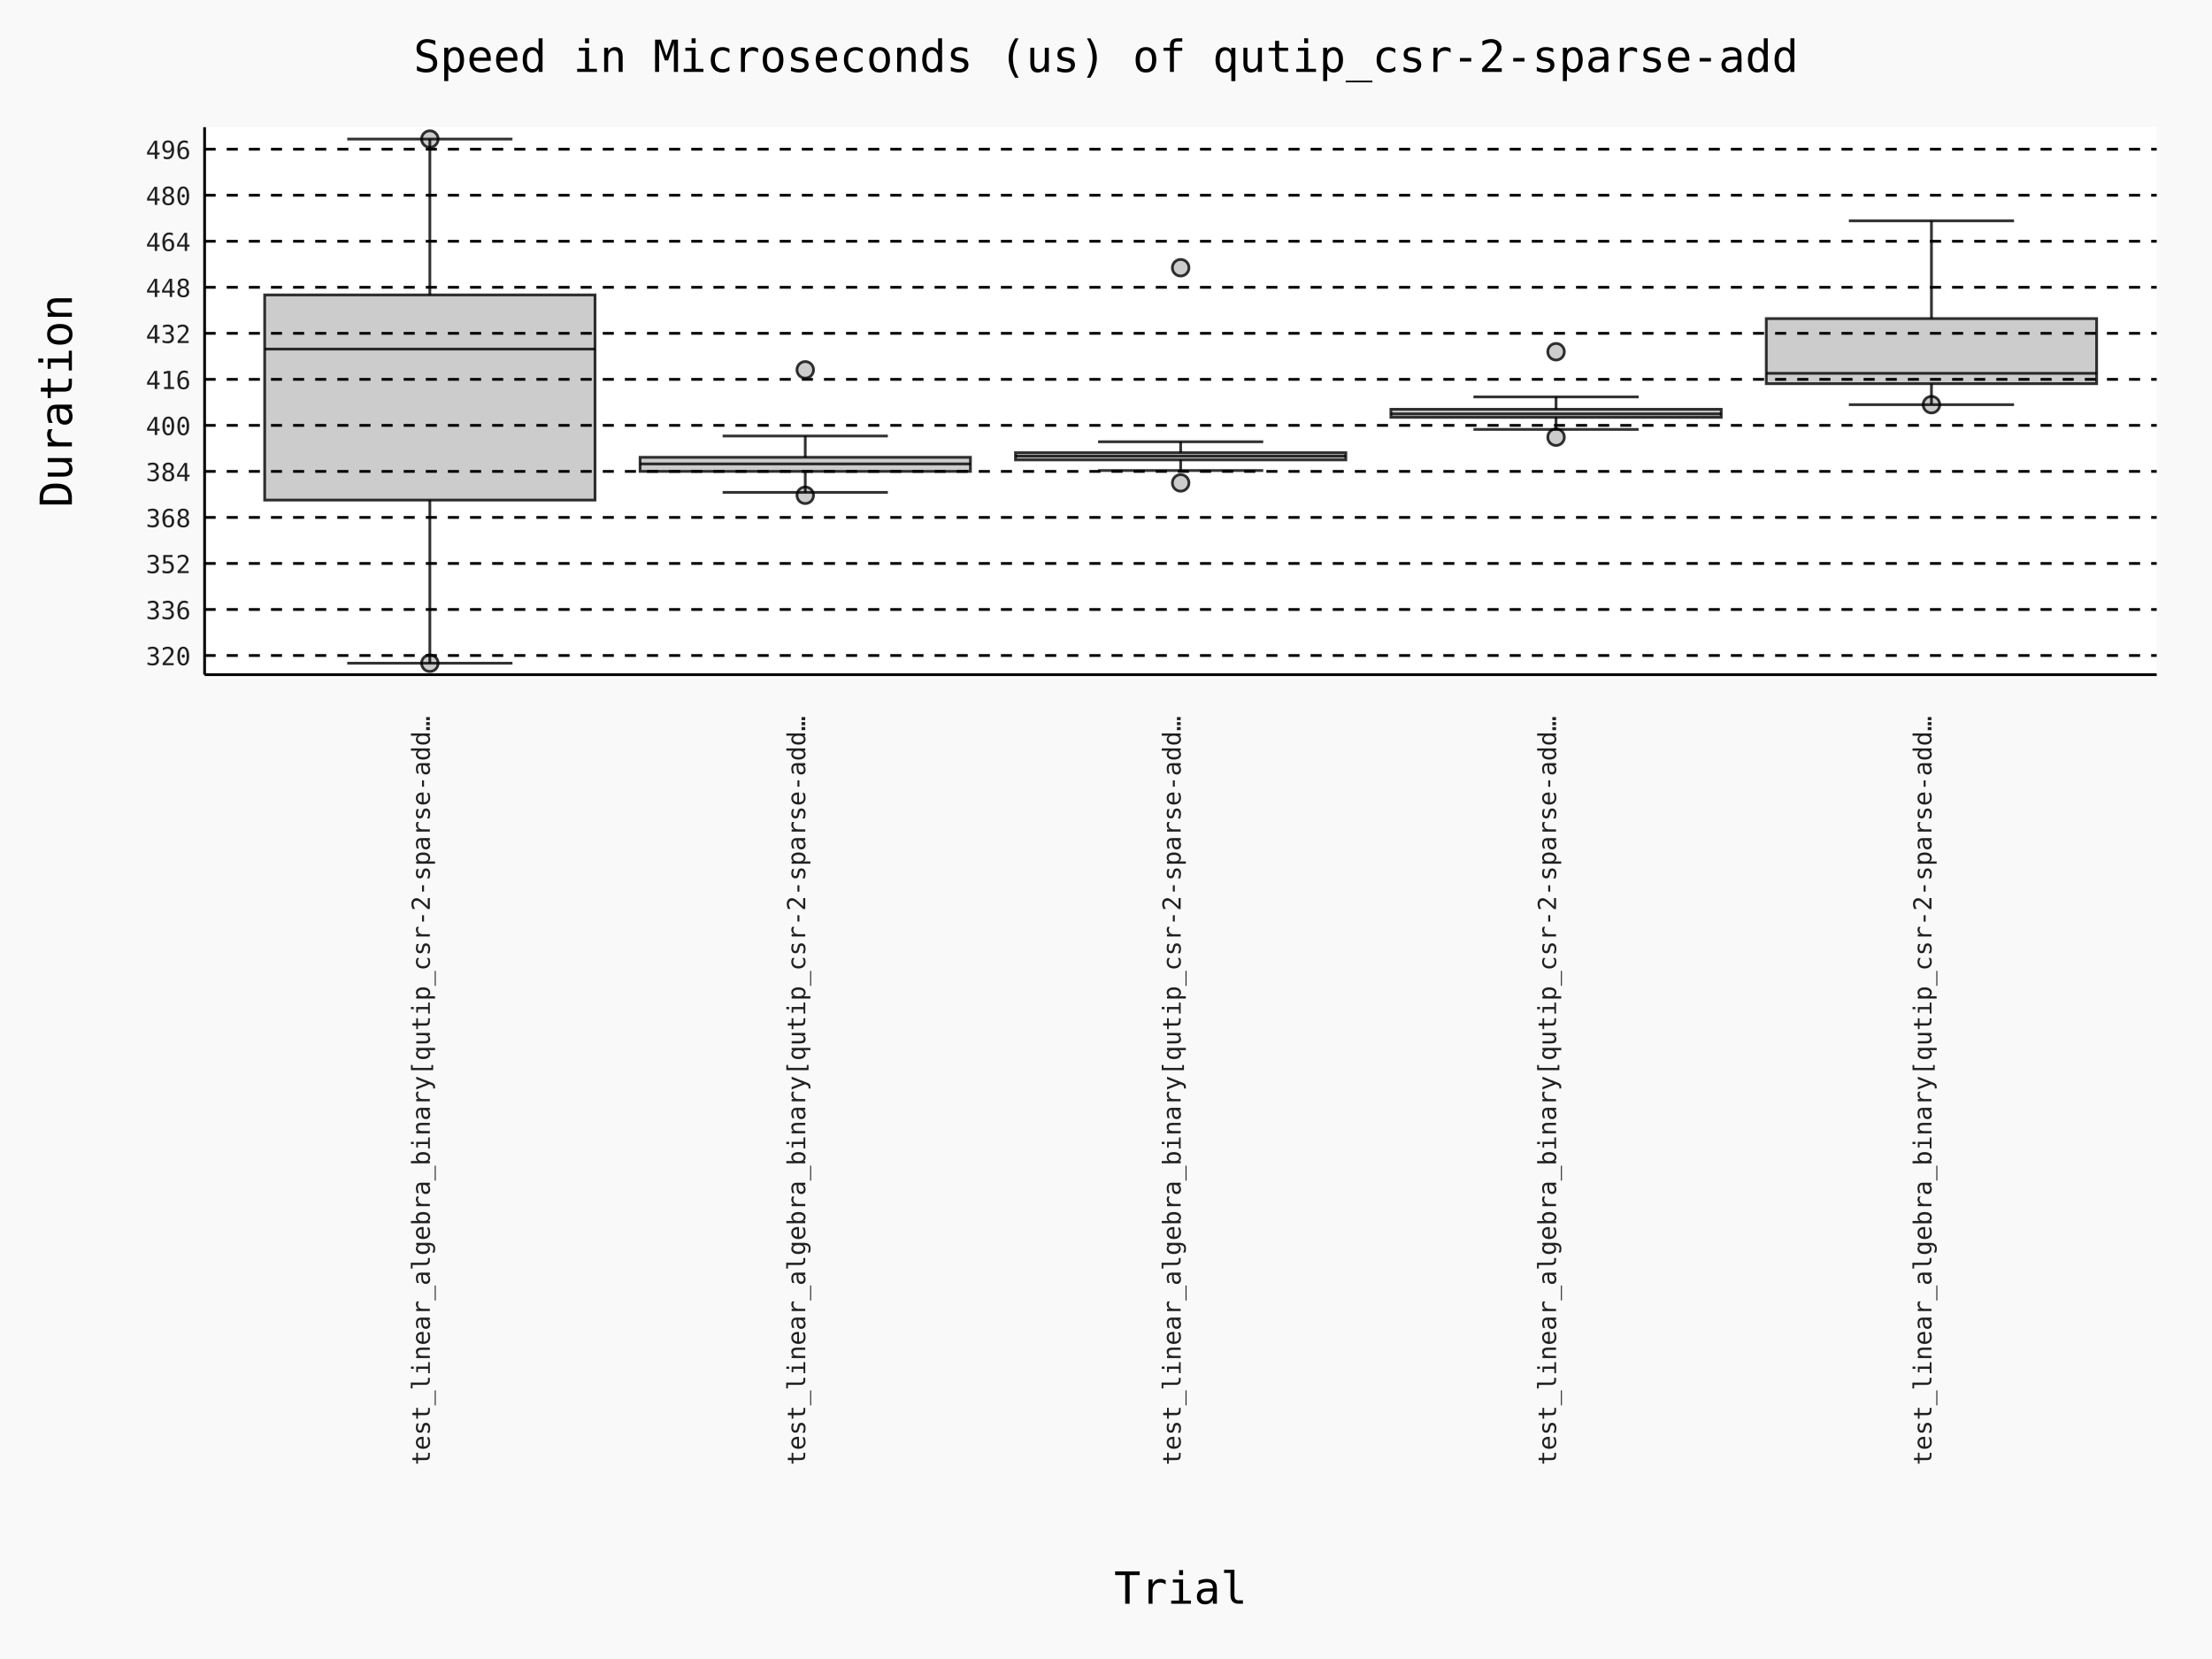
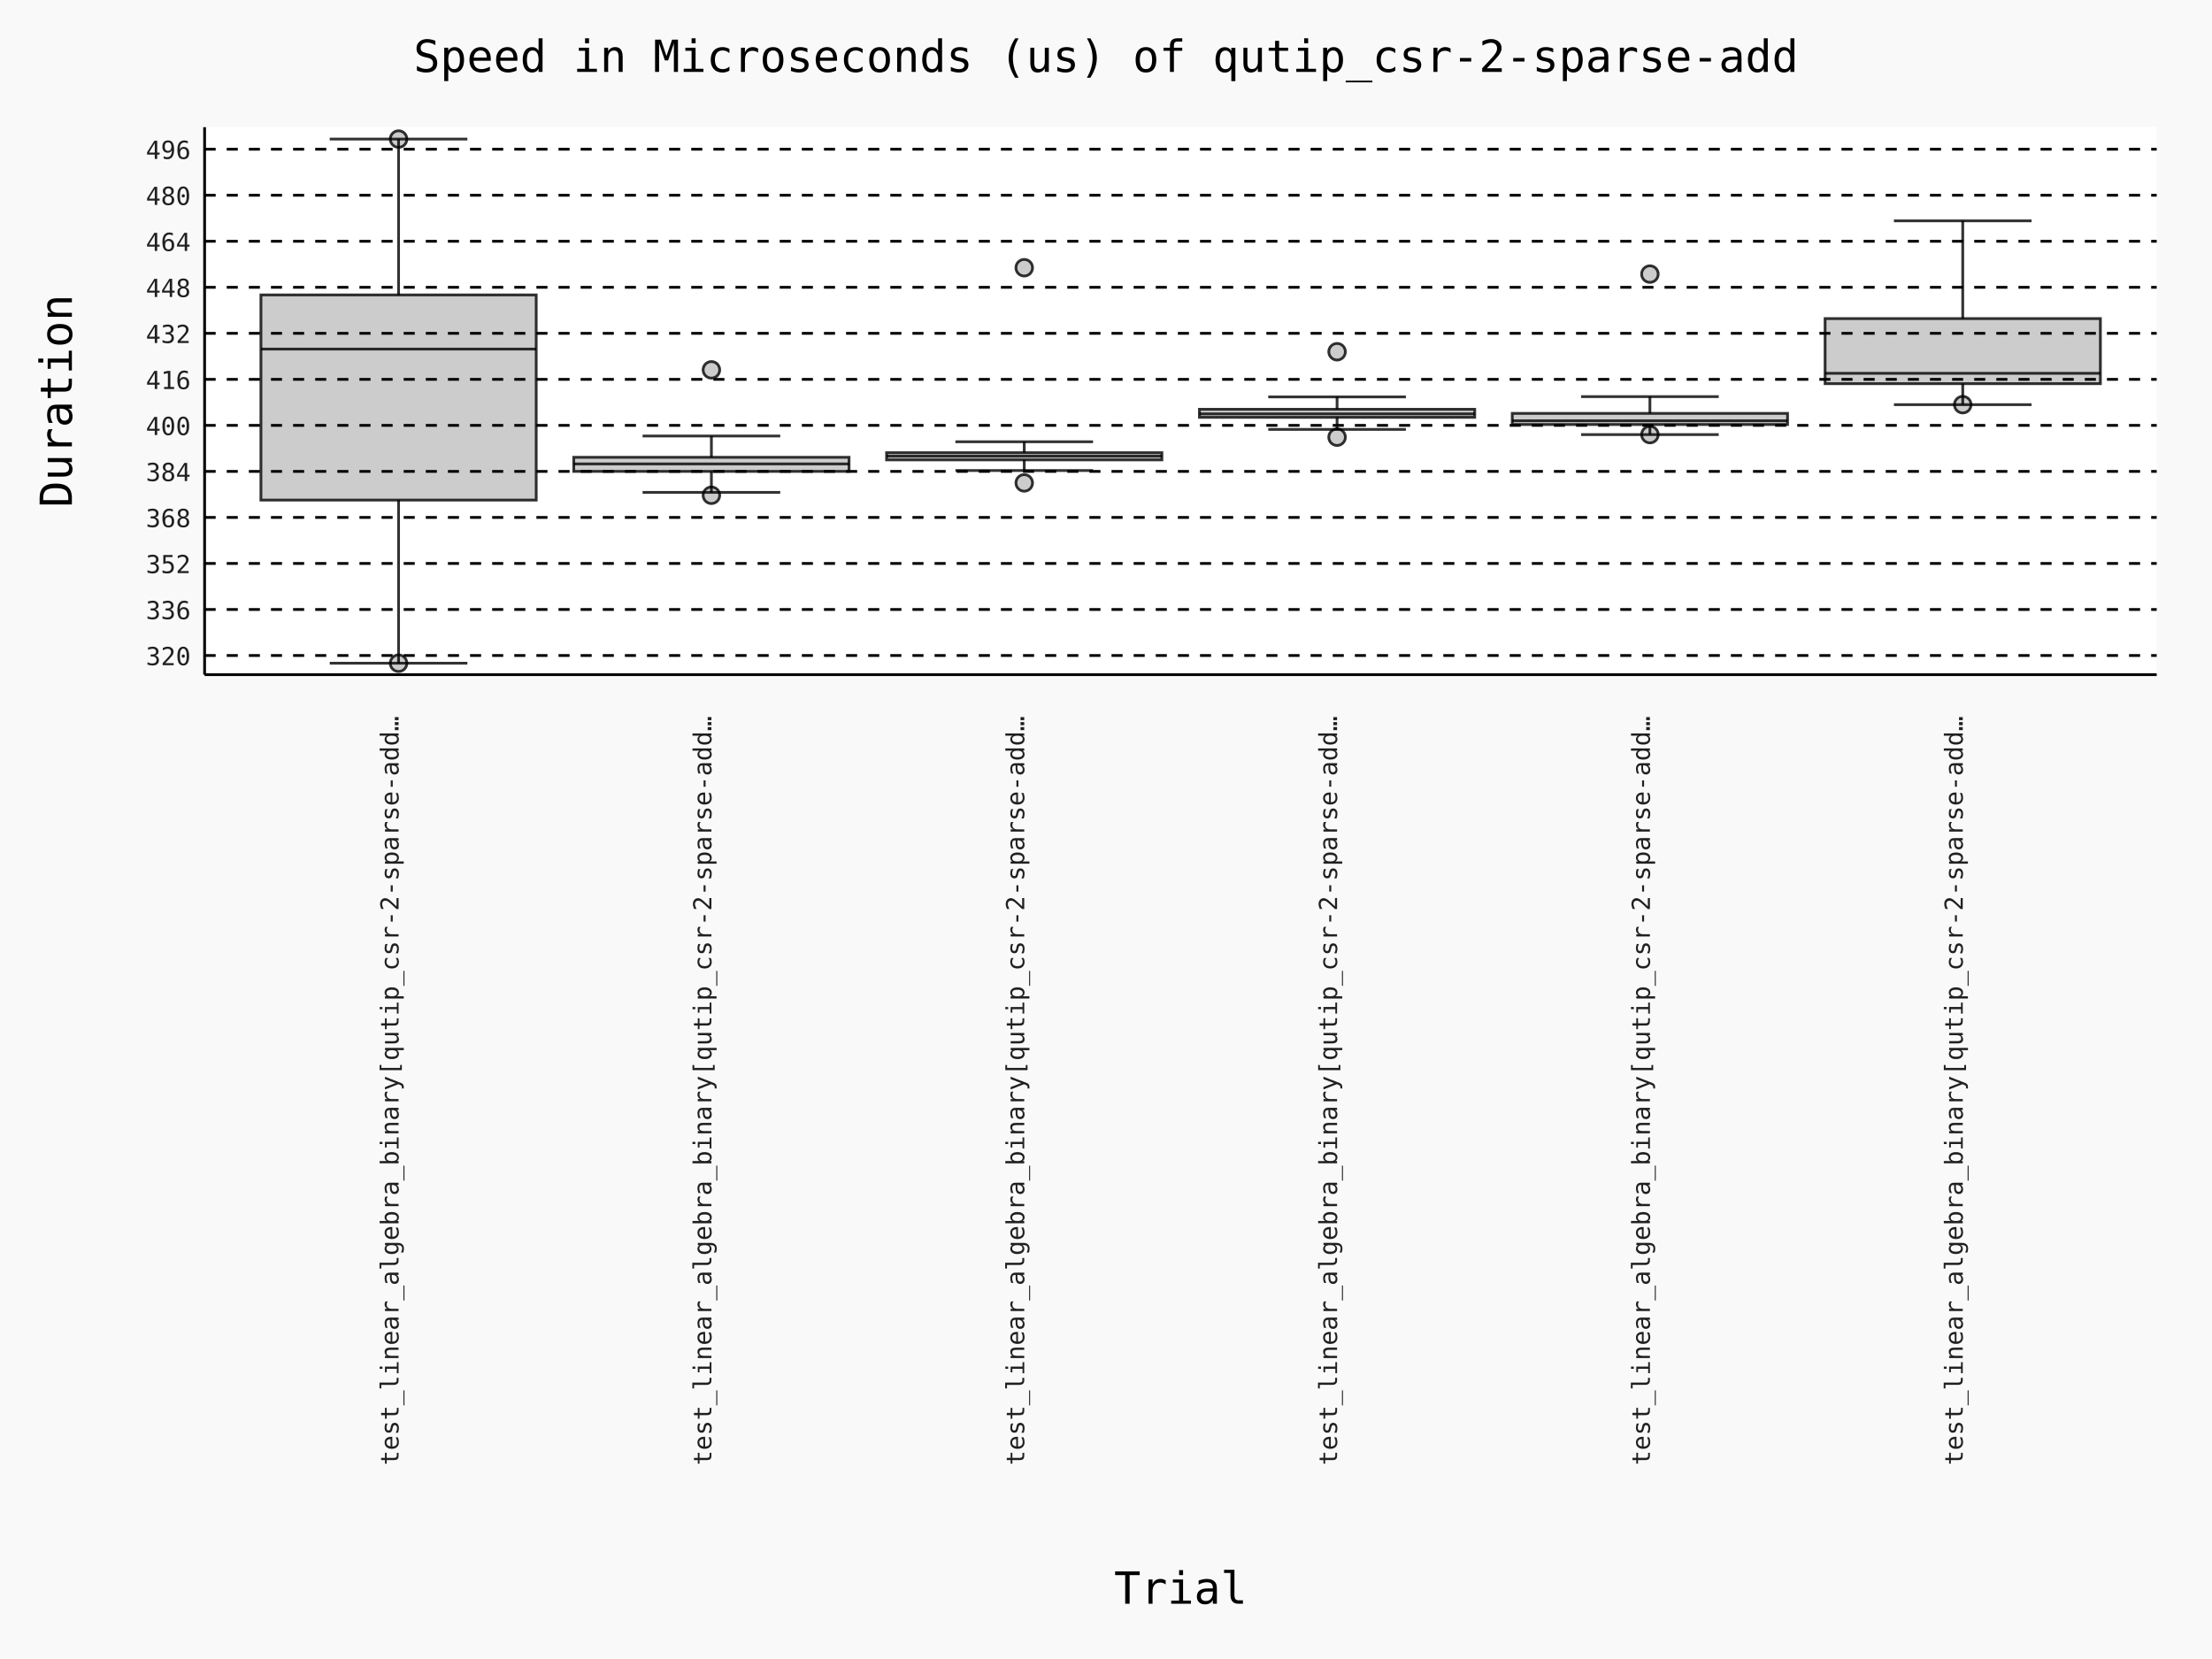
- <svg xmlns="http://www.w3.org/2000/svg" id="chart-ad6bd4d0-dc16-462c-8032-8465ac3567ea" class="pygal-chart" viewBox="0 0 800 600">
+ <svg xmlns="http://www.w3.org/2000/svg" id="chart-00fe6250-9cb5-487b-a63d-91e475951031" class="pygal-chart" viewBox="0 0 800 600">
  <defs>
-     <style type="text/css">#chart-ad6bd4d0-dc16-462c-8032-8465ac3567ea{-webkit-user-select:none;-webkit-font-smoothing:antialiased;font-family:Consolas,"Deja Vu Sans Mono","Bitstream Vera Sans Mono","Courier New",monospace}#chart-ad6bd4d0-dc16-462c-8032-8465ac3567ea .title{font-family:Consolas,"Deja Vu Sans Mono","Bitstream Vera Sans Mono","Courier New",monospace;font-size:16px}#chart-ad6bd4d0-dc16-462c-8032-8465ac3567ea .legends .legend text{font-family:Consolas,"Deja Vu Sans Mono","Bitstream Vera Sans Mono","Courier New",monospace;font-size:14px}#chart-ad6bd4d0-dc16-462c-8032-8465ac3567ea .axis text{font-family:Consolas,"Deja Vu Sans Mono","Bitstream Vera Sans Mono","Courier New",monospace;font-size:10px}#chart-ad6bd4d0-dc16-462c-8032-8465ac3567ea .axis text.major{font-family:Consolas,"Deja Vu Sans Mono","Bitstream Vera Sans Mono","Courier New",monospace;font-size:10px}#chart-ad6bd4d0-dc16-462c-8032-8465ac3567ea .text-overlay text.value{font-family:Consolas,"Deja Vu Sans Mono","Bitstream Vera Sans Mono","Courier New",monospace;font-size:16px}#chart-ad6bd4d0-dc16-462c-8032-8465ac3567ea .text-overlay text.label{font-family:Consolas,"Deja Vu Sans Mono","Bitstream Vera Sans Mono","Courier New",monospace;font-size:10px}#chart-ad6bd4d0-dc16-462c-8032-8465ac3567ea .tooltip{font-family:Consolas,"Deja Vu Sans Mono","Bitstream Vera Sans Mono","Courier New",monospace;font-size:14px}#chart-ad6bd4d0-dc16-462c-8032-8465ac3567ea text.no_data{font-family:Consolas,"Deja Vu Sans Mono","Bitstream Vera Sans Mono","Courier New",monospace;font-size:64px}
- #chart-ad6bd4d0-dc16-462c-8032-8465ac3567ea{background-color:rgba(249,249,249,1)}#chart-ad6bd4d0-dc16-462c-8032-8465ac3567ea path,#chart-ad6bd4d0-dc16-462c-8032-8465ac3567ea line,#chart-ad6bd4d0-dc16-462c-8032-8465ac3567ea rect,#chart-ad6bd4d0-dc16-462c-8032-8465ac3567ea circle{-webkit-transition:150ms;-moz-transition:150ms;transition:150ms}#chart-ad6bd4d0-dc16-462c-8032-8465ac3567ea .graph &gt; .background{fill:rgba(249,249,249,1)}#chart-ad6bd4d0-dc16-462c-8032-8465ac3567ea .plot &gt; .background{fill:rgba(255,255,255,1)}#chart-ad6bd4d0-dc16-462c-8032-8465ac3567ea .graph{fill:rgba(0,0,0,.87)}#chart-ad6bd4d0-dc16-462c-8032-8465ac3567ea text.no_data{fill:rgba(0,0,0,1)}#chart-ad6bd4d0-dc16-462c-8032-8465ac3567ea .title{fill:rgba(0,0,0,1)}#chart-ad6bd4d0-dc16-462c-8032-8465ac3567ea .legends .legend text{fill:rgba(0,0,0,.87)}#chart-ad6bd4d0-dc16-462c-8032-8465ac3567ea .legends .legend:hover text{fill:rgba(0,0,0,1)}#chart-ad6bd4d0-dc16-462c-8032-8465ac3567ea .axis .line{stroke:rgba(0,0,0,1)}#chart-ad6bd4d0-dc16-462c-8032-8465ac3567ea .axis .guide.line{stroke:rgba(0,0,0,.54)}#chart-ad6bd4d0-dc16-462c-8032-8465ac3567ea .axis .major.line{stroke:rgba(0,0,0,.87)}#chart-ad6bd4d0-dc16-462c-8032-8465ac3567ea .axis text.major{fill:rgba(0,0,0,1)}#chart-ad6bd4d0-dc16-462c-8032-8465ac3567ea .axis.y .guides:hover .guide.line,#chart-ad6bd4d0-dc16-462c-8032-8465ac3567ea .line-graph .axis.x .guides:hover .guide.line,#chart-ad6bd4d0-dc16-462c-8032-8465ac3567ea .stackedline-graph .axis.x .guides:hover .guide.line,#chart-ad6bd4d0-dc16-462c-8032-8465ac3567ea .xy-graph .axis.x .guides:hover .guide.line{stroke:rgba(0,0,0,1)}#chart-ad6bd4d0-dc16-462c-8032-8465ac3567ea .axis .guides:hover text{fill:rgba(0,0,0,1)}#chart-ad6bd4d0-dc16-462c-8032-8465ac3567ea .reactive{fill-opacity:.7;stroke-opacity:.8;stroke-width:1}#chart-ad6bd4d0-dc16-462c-8032-8465ac3567ea .ci{stroke:rgba(0,0,0,.87)}#chart-ad6bd4d0-dc16-462c-8032-8465ac3567ea .reactive.active,#chart-ad6bd4d0-dc16-462c-8032-8465ac3567ea .active .reactive{fill-opacity:.8;stroke-opacity:.9;stroke-width:4}#chart-ad6bd4d0-dc16-462c-8032-8465ac3567ea .ci .reactive.active{stroke-width:1.5}#chart-ad6bd4d0-dc16-462c-8032-8465ac3567ea .series text{fill:rgba(0,0,0,1)}#chart-ad6bd4d0-dc16-462c-8032-8465ac3567ea .tooltip rect{fill:rgba(255,255,255,1);stroke:rgba(0,0,0,1);-webkit-transition:opacity 150ms;-moz-transition:opacity 150ms;transition:opacity 150ms}#chart-ad6bd4d0-dc16-462c-8032-8465ac3567ea .tooltip .label{fill:rgba(0,0,0,.87)}#chart-ad6bd4d0-dc16-462c-8032-8465ac3567ea .tooltip .label{fill:rgba(0,0,0,.87)}#chart-ad6bd4d0-dc16-462c-8032-8465ac3567ea .tooltip .legend{font-size:.8em;fill:rgba(0,0,0,.54)}#chart-ad6bd4d0-dc16-462c-8032-8465ac3567ea .tooltip .x_label{font-size:.6em;fill:rgba(0,0,0,1)}#chart-ad6bd4d0-dc16-462c-8032-8465ac3567ea .tooltip .xlink{font-size:.5em;text-decoration:underline}#chart-ad6bd4d0-dc16-462c-8032-8465ac3567ea .tooltip .value{font-size:1.5em}#chart-ad6bd4d0-dc16-462c-8032-8465ac3567ea .bound{font-size:.5em}#chart-ad6bd4d0-dc16-462c-8032-8465ac3567ea .max-value{font-size:.75em;fill:rgba(0,0,0,.54)}#chart-ad6bd4d0-dc16-462c-8032-8465ac3567ea .map-element{fill:rgba(255,255,255,1);stroke:rgba(0,0,0,.54) !important}#chart-ad6bd4d0-dc16-462c-8032-8465ac3567ea .map-element .reactive{fill-opacity:inherit;stroke-opacity:inherit}#chart-ad6bd4d0-dc16-462c-8032-8465ac3567ea .color-0,#chart-ad6bd4d0-dc16-462c-8032-8465ac3567ea .color-0 a:visited{stroke:#000000;fill:#000000}#chart-ad6bd4d0-dc16-462c-8032-8465ac3567ea .color-1,#chart-ad6bd4d0-dc16-462c-8032-8465ac3567ea .color-1 a:visited{stroke:#000000;fill:#000000}#chart-ad6bd4d0-dc16-462c-8032-8465ac3567ea .color-2,#chart-ad6bd4d0-dc16-462c-8032-8465ac3567ea .color-2 a:visited{stroke:#000000;fill:#000000}#chart-ad6bd4d0-dc16-462c-8032-8465ac3567ea .color-3,#chart-ad6bd4d0-dc16-462c-8032-8465ac3567ea .color-3 a:visited{stroke:#000000;fill:#000000}#chart-ad6bd4d0-dc16-462c-8032-8465ac3567ea .color-4,#chart-ad6bd4d0-dc16-462c-8032-8465ac3567ea .color-4 a:visited{stroke:#000000;fill:#000000}#chart-ad6bd4d0-dc16-462c-8032-8465ac3567ea .text-overlay .color-0 text{fill:white}#chart-ad6bd4d0-dc16-462c-8032-8465ac3567ea .text-overlay .color-1 text{fill:white}#chart-ad6bd4d0-dc16-462c-8032-8465ac3567ea .text-overlay .color-2 text{fill:white}#chart-ad6bd4d0-dc16-462c-8032-8465ac3567ea .text-overlay .color-3 text{fill:white}#chart-ad6bd4d0-dc16-462c-8032-8465ac3567ea .text-overlay .color-4 text{fill:white}
- #chart-ad6bd4d0-dc16-462c-8032-8465ac3567ea text.no_data{text-anchor:middle}#chart-ad6bd4d0-dc16-462c-8032-8465ac3567ea .guide.line{fill:none}#chart-ad6bd4d0-dc16-462c-8032-8465ac3567ea .centered{text-anchor:middle}#chart-ad6bd4d0-dc16-462c-8032-8465ac3567ea .title{text-anchor:middle}#chart-ad6bd4d0-dc16-462c-8032-8465ac3567ea .legends .legend text{fill-opacity:1}#chart-ad6bd4d0-dc16-462c-8032-8465ac3567ea .axis.x text{text-anchor:middle}#chart-ad6bd4d0-dc16-462c-8032-8465ac3567ea .axis.x:not(.web) text[transform]{text-anchor:start}#chart-ad6bd4d0-dc16-462c-8032-8465ac3567ea .axis.x:not(.web) text[transform].backwards{text-anchor:end}#chart-ad6bd4d0-dc16-462c-8032-8465ac3567ea .axis.y text{text-anchor:end}#chart-ad6bd4d0-dc16-462c-8032-8465ac3567ea .axis.y text[transform].backwards{text-anchor:start}#chart-ad6bd4d0-dc16-462c-8032-8465ac3567ea .axis.y2 text{text-anchor:start}#chart-ad6bd4d0-dc16-462c-8032-8465ac3567ea .axis.y2 text[transform].backwards{text-anchor:end}#chart-ad6bd4d0-dc16-462c-8032-8465ac3567ea .axis .guide.line{stroke-dasharray:4,4;stroke:black}#chart-ad6bd4d0-dc16-462c-8032-8465ac3567ea .axis .major.guide.line{stroke-dasharray:6,6;stroke:black}#chart-ad6bd4d0-dc16-462c-8032-8465ac3567ea .horizontal .axis.y .guide.line,#chart-ad6bd4d0-dc16-462c-8032-8465ac3567ea .horizontal .axis.y2 .guide.line,#chart-ad6bd4d0-dc16-462c-8032-8465ac3567ea .vertical .axis.x .guide.line{opacity:0}#chart-ad6bd4d0-dc16-462c-8032-8465ac3567ea .horizontal .axis.always_show .guide.line,#chart-ad6bd4d0-dc16-462c-8032-8465ac3567ea .vertical .axis.always_show .guide.line{opacity:1 !important}#chart-ad6bd4d0-dc16-462c-8032-8465ac3567ea .axis.y .guides:hover .guide.line,#chart-ad6bd4d0-dc16-462c-8032-8465ac3567ea .axis.y2 .guides:hover .guide.line,#chart-ad6bd4d0-dc16-462c-8032-8465ac3567ea .axis.x .guides:hover .guide.line{opacity:1}#chart-ad6bd4d0-dc16-462c-8032-8465ac3567ea .axis .guides:hover text{opacity:1}#chart-ad6bd4d0-dc16-462c-8032-8465ac3567ea .nofill{fill:none}#chart-ad6bd4d0-dc16-462c-8032-8465ac3567ea .subtle-fill{fill-opacity:.2}#chart-ad6bd4d0-dc16-462c-8032-8465ac3567ea .dot{stroke-width:1px;fill-opacity:1;stroke-opacity:1}#chart-ad6bd4d0-dc16-462c-8032-8465ac3567ea .dot.active{stroke-width:5px}#chart-ad6bd4d0-dc16-462c-8032-8465ac3567ea .dot.negative{fill:transparent}#chart-ad6bd4d0-dc16-462c-8032-8465ac3567ea text,#chart-ad6bd4d0-dc16-462c-8032-8465ac3567ea tspan{stroke:none !important}#chart-ad6bd4d0-dc16-462c-8032-8465ac3567ea .series text.active{opacity:1}#chart-ad6bd4d0-dc16-462c-8032-8465ac3567ea .tooltip rect{fill-opacity:.95;stroke-width:.5}#chart-ad6bd4d0-dc16-462c-8032-8465ac3567ea .tooltip text{fill-opacity:1}#chart-ad6bd4d0-dc16-462c-8032-8465ac3567ea .showable{visibility:hidden}#chart-ad6bd4d0-dc16-462c-8032-8465ac3567ea .showable.shown{visibility:visible}#chart-ad6bd4d0-dc16-462c-8032-8465ac3567ea .gauge-background{fill:rgba(229,229,229,1);stroke:none}#chart-ad6bd4d0-dc16-462c-8032-8465ac3567ea .bg-lines{stroke:rgba(249,249,249,1);stroke-width:2px}
+     <style type="text/css">#chart-00fe6250-9cb5-487b-a63d-91e475951031{-webkit-user-select:none;-webkit-font-smoothing:antialiased;font-family:Consolas,"Deja Vu Sans Mono","Bitstream Vera Sans Mono","Courier New",monospace}#chart-00fe6250-9cb5-487b-a63d-91e475951031 .title{font-family:Consolas,"Deja Vu Sans Mono","Bitstream Vera Sans Mono","Courier New",monospace;font-size:16px}#chart-00fe6250-9cb5-487b-a63d-91e475951031 .legends .legend text{font-family:Consolas,"Deja Vu Sans Mono","Bitstream Vera Sans Mono","Courier New",monospace;font-size:14px}#chart-00fe6250-9cb5-487b-a63d-91e475951031 .axis text{font-family:Consolas,"Deja Vu Sans Mono","Bitstream Vera Sans Mono","Courier New",monospace;font-size:10px}#chart-00fe6250-9cb5-487b-a63d-91e475951031 .axis text.major{font-family:Consolas,"Deja Vu Sans Mono","Bitstream Vera Sans Mono","Courier New",monospace;font-size:10px}#chart-00fe6250-9cb5-487b-a63d-91e475951031 .text-overlay text.value{font-family:Consolas,"Deja Vu Sans Mono","Bitstream Vera Sans Mono","Courier New",monospace;font-size:16px}#chart-00fe6250-9cb5-487b-a63d-91e475951031 .text-overlay text.label{font-family:Consolas,"Deja Vu Sans Mono","Bitstream Vera Sans Mono","Courier New",monospace;font-size:10px}#chart-00fe6250-9cb5-487b-a63d-91e475951031 .tooltip{font-family:Consolas,"Deja Vu Sans Mono","Bitstream Vera Sans Mono","Courier New",monospace;font-size:14px}#chart-00fe6250-9cb5-487b-a63d-91e475951031 text.no_data{font-family:Consolas,"Deja Vu Sans Mono","Bitstream Vera Sans Mono","Courier New",monospace;font-size:64px}
+ #chart-00fe6250-9cb5-487b-a63d-91e475951031{background-color:rgba(249,249,249,1)}#chart-00fe6250-9cb5-487b-a63d-91e475951031 path,#chart-00fe6250-9cb5-487b-a63d-91e475951031 line,#chart-00fe6250-9cb5-487b-a63d-91e475951031 rect,#chart-00fe6250-9cb5-487b-a63d-91e475951031 circle{-webkit-transition:150ms;-moz-transition:150ms;transition:150ms}#chart-00fe6250-9cb5-487b-a63d-91e475951031 .graph &gt; .background{fill:rgba(249,249,249,1)}#chart-00fe6250-9cb5-487b-a63d-91e475951031 .plot &gt; .background{fill:rgba(255,255,255,1)}#chart-00fe6250-9cb5-487b-a63d-91e475951031 .graph{fill:rgba(0,0,0,.87)}#chart-00fe6250-9cb5-487b-a63d-91e475951031 text.no_data{fill:rgba(0,0,0,1)}#chart-00fe6250-9cb5-487b-a63d-91e475951031 .title{fill:rgba(0,0,0,1)}#chart-00fe6250-9cb5-487b-a63d-91e475951031 .legends .legend text{fill:rgba(0,0,0,.87)}#chart-00fe6250-9cb5-487b-a63d-91e475951031 .legends .legend:hover text{fill:rgba(0,0,0,1)}#chart-00fe6250-9cb5-487b-a63d-91e475951031 .axis .line{stroke:rgba(0,0,0,1)}#chart-00fe6250-9cb5-487b-a63d-91e475951031 .axis .guide.line{stroke:rgba(0,0,0,.54)}#chart-00fe6250-9cb5-487b-a63d-91e475951031 .axis .major.line{stroke:rgba(0,0,0,.87)}#chart-00fe6250-9cb5-487b-a63d-91e475951031 .axis text.major{fill:rgba(0,0,0,1)}#chart-00fe6250-9cb5-487b-a63d-91e475951031 .axis.y .guides:hover .guide.line,#chart-00fe6250-9cb5-487b-a63d-91e475951031 .line-graph .axis.x .guides:hover .guide.line,#chart-00fe6250-9cb5-487b-a63d-91e475951031 .stackedline-graph .axis.x .guides:hover .guide.line,#chart-00fe6250-9cb5-487b-a63d-91e475951031 .xy-graph .axis.x .guides:hover .guide.line{stroke:rgba(0,0,0,1)}#chart-00fe6250-9cb5-487b-a63d-91e475951031 .axis .guides:hover text{fill:rgba(0,0,0,1)}#chart-00fe6250-9cb5-487b-a63d-91e475951031 .reactive{fill-opacity:.7;stroke-opacity:.8;stroke-width:1}#chart-00fe6250-9cb5-487b-a63d-91e475951031 .ci{stroke:rgba(0,0,0,.87)}#chart-00fe6250-9cb5-487b-a63d-91e475951031 .reactive.active,#chart-00fe6250-9cb5-487b-a63d-91e475951031 .active .reactive{fill-opacity:.8;stroke-opacity:.9;stroke-width:4}#chart-00fe6250-9cb5-487b-a63d-91e475951031 .ci .reactive.active{stroke-width:1.5}#chart-00fe6250-9cb5-487b-a63d-91e475951031 .series text{fill:rgba(0,0,0,1)}#chart-00fe6250-9cb5-487b-a63d-91e475951031 .tooltip rect{fill:rgba(255,255,255,1);stroke:rgba(0,0,0,1);-webkit-transition:opacity 150ms;-moz-transition:opacity 150ms;transition:opacity 150ms}#chart-00fe6250-9cb5-487b-a63d-91e475951031 .tooltip .label{fill:rgba(0,0,0,.87)}#chart-00fe6250-9cb5-487b-a63d-91e475951031 .tooltip .label{fill:rgba(0,0,0,.87)}#chart-00fe6250-9cb5-487b-a63d-91e475951031 .tooltip .legend{font-size:.8em;fill:rgba(0,0,0,.54)}#chart-00fe6250-9cb5-487b-a63d-91e475951031 .tooltip .x_label{font-size:.6em;fill:rgba(0,0,0,1)}#chart-00fe6250-9cb5-487b-a63d-91e475951031 .tooltip .xlink{font-size:.5em;text-decoration:underline}#chart-00fe6250-9cb5-487b-a63d-91e475951031 .tooltip .value{font-size:1.5em}#chart-00fe6250-9cb5-487b-a63d-91e475951031 .bound{font-size:.5em}#chart-00fe6250-9cb5-487b-a63d-91e475951031 .max-value{font-size:.75em;fill:rgba(0,0,0,.54)}#chart-00fe6250-9cb5-487b-a63d-91e475951031 .map-element{fill:rgba(255,255,255,1);stroke:rgba(0,0,0,.54) !important}#chart-00fe6250-9cb5-487b-a63d-91e475951031 .map-element .reactive{fill-opacity:inherit;stroke-opacity:inherit}#chart-00fe6250-9cb5-487b-a63d-91e475951031 .color-0,#chart-00fe6250-9cb5-487b-a63d-91e475951031 .color-0 a:visited{stroke:#000000;fill:#000000}#chart-00fe6250-9cb5-487b-a63d-91e475951031 .color-1,#chart-00fe6250-9cb5-487b-a63d-91e475951031 .color-1 a:visited{stroke:#000000;fill:#000000}#chart-00fe6250-9cb5-487b-a63d-91e475951031 .color-2,#chart-00fe6250-9cb5-487b-a63d-91e475951031 .color-2 a:visited{stroke:#000000;fill:#000000}#chart-00fe6250-9cb5-487b-a63d-91e475951031 .color-3,#chart-00fe6250-9cb5-487b-a63d-91e475951031 .color-3 a:visited{stroke:#000000;fill:#000000}#chart-00fe6250-9cb5-487b-a63d-91e475951031 .color-4,#chart-00fe6250-9cb5-487b-a63d-91e475951031 .color-4 a:visited{stroke:#000000;fill:#000000}#chart-00fe6250-9cb5-487b-a63d-91e475951031 .color-5,#chart-00fe6250-9cb5-487b-a63d-91e475951031 .color-5 a:visited{stroke:#000000;fill:#000000}#chart-00fe6250-9cb5-487b-a63d-91e475951031 .text-overlay .color-0 text{fill:white}#chart-00fe6250-9cb5-487b-a63d-91e475951031 .text-overlay .color-1 text{fill:white}#chart-00fe6250-9cb5-487b-a63d-91e475951031 .text-overlay .color-2 text{fill:white}#chart-00fe6250-9cb5-487b-a63d-91e475951031 .text-overlay .color-3 text{fill:white}#chart-00fe6250-9cb5-487b-a63d-91e475951031 .text-overlay .color-4 text{fill:white}#chart-00fe6250-9cb5-487b-a63d-91e475951031 .text-overlay .color-5 text{fill:white}
+ #chart-00fe6250-9cb5-487b-a63d-91e475951031 text.no_data{text-anchor:middle}#chart-00fe6250-9cb5-487b-a63d-91e475951031 .guide.line{fill:none}#chart-00fe6250-9cb5-487b-a63d-91e475951031 .centered{text-anchor:middle}#chart-00fe6250-9cb5-487b-a63d-91e475951031 .title{text-anchor:middle}#chart-00fe6250-9cb5-487b-a63d-91e475951031 .legends .legend text{fill-opacity:1}#chart-00fe6250-9cb5-487b-a63d-91e475951031 .axis.x text{text-anchor:middle}#chart-00fe6250-9cb5-487b-a63d-91e475951031 .axis.x:not(.web) text[transform]{text-anchor:start}#chart-00fe6250-9cb5-487b-a63d-91e475951031 .axis.x:not(.web) text[transform].backwards{text-anchor:end}#chart-00fe6250-9cb5-487b-a63d-91e475951031 .axis.y text{text-anchor:end}#chart-00fe6250-9cb5-487b-a63d-91e475951031 .axis.y text[transform].backwards{text-anchor:start}#chart-00fe6250-9cb5-487b-a63d-91e475951031 .axis.y2 text{text-anchor:start}#chart-00fe6250-9cb5-487b-a63d-91e475951031 .axis.y2 text[transform].backwards{text-anchor:end}#chart-00fe6250-9cb5-487b-a63d-91e475951031 .axis .guide.line{stroke-dasharray:4,4;stroke:black}#chart-00fe6250-9cb5-487b-a63d-91e475951031 .axis .major.guide.line{stroke-dasharray:6,6;stroke:black}#chart-00fe6250-9cb5-487b-a63d-91e475951031 .horizontal .axis.y .guide.line,#chart-00fe6250-9cb5-487b-a63d-91e475951031 .horizontal .axis.y2 .guide.line,#chart-00fe6250-9cb5-487b-a63d-91e475951031 .vertical .axis.x .guide.line{opacity:0}#chart-00fe6250-9cb5-487b-a63d-91e475951031 .horizontal .axis.always_show .guide.line,#chart-00fe6250-9cb5-487b-a63d-91e475951031 .vertical .axis.always_show .guide.line{opacity:1 !important}#chart-00fe6250-9cb5-487b-a63d-91e475951031 .axis.y .guides:hover .guide.line,#chart-00fe6250-9cb5-487b-a63d-91e475951031 .axis.y2 .guides:hover .guide.line,#chart-00fe6250-9cb5-487b-a63d-91e475951031 .axis.x .guides:hover .guide.line{opacity:1}#chart-00fe6250-9cb5-487b-a63d-91e475951031 .axis .guides:hover text{opacity:1}#chart-00fe6250-9cb5-487b-a63d-91e475951031 .nofill{fill:none}#chart-00fe6250-9cb5-487b-a63d-91e475951031 .subtle-fill{fill-opacity:.2}#chart-00fe6250-9cb5-487b-a63d-91e475951031 .dot{stroke-width:1px;fill-opacity:1;stroke-opacity:1}#chart-00fe6250-9cb5-487b-a63d-91e475951031 .dot.active{stroke-width:5px}#chart-00fe6250-9cb5-487b-a63d-91e475951031 .dot.negative{fill:transparent}#chart-00fe6250-9cb5-487b-a63d-91e475951031 text,#chart-00fe6250-9cb5-487b-a63d-91e475951031 tspan{stroke:none !important}#chart-00fe6250-9cb5-487b-a63d-91e475951031 .series text.active{opacity:1}#chart-00fe6250-9cb5-487b-a63d-91e475951031 .tooltip rect{fill-opacity:.95;stroke-width:.5}#chart-00fe6250-9cb5-487b-a63d-91e475951031 .tooltip text{fill-opacity:1}#chart-00fe6250-9cb5-487b-a63d-91e475951031 .showable{visibility:hidden}#chart-00fe6250-9cb5-487b-a63d-91e475951031 .showable.shown{visibility:visible}#chart-00fe6250-9cb5-487b-a63d-91e475951031 .gauge-background{fill:rgba(229,229,229,1);stroke:none}#chart-00fe6250-9cb5-487b-a63d-91e475951031 .bg-lines{stroke:rgba(249,249,249,1);stroke-width:2px}
.tooltip .value{font-size:1em !important}.axis text{font-size:9px !important}</style>
  </defs>
  <g class="graph custombox-graph vertical">
    <rect x="0" y="0" width="800" height="600" class="background" />
    <g transform="translate(74, 46)" class="plot">
      <rect x="0" y="0" width="706.0" height="198.0" class="background" />
      <g class="axis y always_show">
        <path d="M0 198 h706" class="line" />
        <g class="guides">
          <path d="M0 191.071 h706" class="guide line" />
          <text x="-5" y="194.571" class="">320</text>
        </g>
        <g class="guides">
          <path d="M0 174.426 h706" class="guide line" />
          <text x="-5" y="177.926" class="">336</text>
        </g>
        <g class="guides">
          <path d="M0 157.78 h706" class="guide line" />
          <text x="-5" y="161.28" class="">352</text>
        </g>
        <g class="guides">
          <path d="M0 141.134 h706" class="guide line" />
          <text x="-5" y="144.634" class="">368</text>
        </g>
        <g class="guides">
          <path d="M0 124.489 h706" class="guide line" />
          <text x="-5" y="127.989" class="">384</text>
        </g>
        <g class="guides">
          <path d="M0 107.843 h706" class="guide line" />
          <text x="-5" y="111.343" class="">400</text>
        </g>
        <g class="guides">
          <path d="M0 91.197 h706" class="guide line" />
          <text x="-5" y="94.697" class="">416</text>
        </g>
        <g class="guides">
          <path d="M0 74.552 h706" class="guide line" />
          <text x="-5" y="78.052" class="">432</text>
        </g>
        <g class="guides">
          <path d="M0 57.906 h706" class="guide line" />
          <text x="-5" y="61.406" class="">448</text>
        </g>
        <g class="guides">
          <path d="M0 41.26 h706" class="guide line" />
          <text x="-5" y="44.76" class="">464</text>
        </g>
        <g class="guides">
          <path d="M0 24.615 h706" class="guide line" />
          <text x="-5" y="28.115" class="">480</text>
        </g>
        <g class="guides">
          <path d="M0 7.969 h706" class="guide line" />
          <text x="-5" y="11.469" class="">496</text>
        </g>
      </g>
      <g class="axis x">
        <path d="M0 0 v198" class="line" />
        <g class="guides">
-           <path d="M81.462 0 v198" class="guide line" />
-           <text x="81.462" y="213.0" class="backwards" transform="rotate(270 81.46154 213)">test_linear_algebra_binary[qutip_csr-2-sparse-add…</text>
-         </g>
-         <g class="guides">
-           <path d="M217.231 0 v198" class="guide line" />
-           <text x="217.231" y="213.0" class="backwards" transform="rotate(270 217.2308 213)">test_linear_algebra_binary[qutip_csr-2-sparse-add…</text>
-         </g>
-         <g class="guides">
-           <path d="M353 0 v198" class="guide line" />
-           <text x="353.0" y="213.0" class="backwards" transform="rotate(270 353 213)">test_linear_algebra_binary[qutip_csr-2-sparse-add…</text>
-         </g>
-         <g class="guides">
-           <path d="M488.769 0 v198" class="guide line" />
-           <text x="488.769" y="213.0" class="backwards" transform="rotate(270 488.7692 213)">test_linear_algebra_binary[qutip_csr-2-sparse-add…</text>
-         </g>
-         <g class="guides">
-           <path d="M624.538 0 v198" class="guide line" />
-           <text x="624.538" y="213.0" class="backwards" transform="rotate(270 624.5385 213)">test_linear_algebra_binary[qutip_csr-2-sparse-add…</text>
+           <path d="M70.147 0 v198" class="guide line" />
+           <text x="70.147" y="213.0" class="backwards" transform="rotate(270 70.14744 213)">test_linear_algebra_binary[qutip_csr-2-sparse-add…</text>
+         </g>
+         <g class="guides">
+           <path d="M183.288 0 v198" class="guide line" />
+           <text x="183.288" y="213.0" class="backwards" transform="rotate(270 183.2885 213)">test_linear_algebra_binary[qutip_csr-2-sparse-add…</text>
+         </g>
+         <g class="guides">
+           <path d="M296.429 0 v198" class="guide line" />
+           <text x="296.429" y="213.0" class="backwards" transform="rotate(270 296.4295 213)">test_linear_algebra_binary[qutip_csr-2-sparse-add…</text>
+         </g>
+         <g class="guides">
+           <path d="M409.571 0 v198" class="guide line" />
+           <text x="409.571" y="213.0" class="backwards" transform="rotate(270 409.5705 213)">test_linear_algebra_binary[qutip_csr-2-sparse-add…</text>
+         </g>
+         <g class="guides">
+           <path d="M522.712 0 v198" class="guide line" />
+           <text x="522.712" y="213.0" class="backwards" transform="rotate(270 522.7115 213)">test_linear_algebra_binary[qutip_csr-2-sparse-add…</text>
+         </g>
+         <g class="guides">
+           <path d="M635.853 0 v198" class="guide line" />
+           <text x="635.853" y="213.0" class="backwards" transform="rotate(270 635.8526 213)">test_linear_algebra_binary[qutip_csr-2-sparse-add…</text>
        </g>
      </g>
      <g class="series serie-0 color-0">
        <g class="boxes">
          <g class="box">
-             <path stroke-width="3" d="M51.592 193.859 L111.331 193.859" class="reactive tooltip-trigger" />
-             <path stroke-width="3" d="M21.723 80.246 L141.2 80.246" class="reactive tooltip-trigger" />
-             <path stroke-width="3" d="M51.592 4.295 L111.331 4.295" class="reactive tooltip-trigger" />
-             <path stroke-width="2" d="M81.462 193.859 L81.462 134.868" class="reactive tooltip-trigger" />
-             <path stroke-width="2" d="M81.462 4.295 L81.462 60.66" class="reactive tooltip-trigger" />
-             <rect x="21.723" y="60.66" height="74.208" width="119.477" class="subtle-fill reactive tooltip-trigger" />
-             <circle cx="81.462" cy="193.859" r="3" class="subtle-fill reactive tooltip-trigger" />
-             <circle cx="81.462" cy="4.295" r="3" class="subtle-fill reactive tooltip-trigger" />
+             <path stroke-width="3" d="M45.256 193.859 L95.038 193.859" class="reactive tooltip-trigger" />
+             <path stroke-width="3" d="M20.365 80.246 L119.929 80.246" class="reactive tooltip-trigger" />
+             <path stroke-width="3" d="M45.256 4.295 L95.038 4.295" class="reactive tooltip-trigger" />
+             <path stroke-width="2" d="M70.147 193.859 L70.147 134.868" class="reactive tooltip-trigger" />
+             <path stroke-width="2" d="M70.147 4.295 L70.147 60.66" class="reactive tooltip-trigger" />
+             <rect x="20.365" y="60.66" height="74.208" width="99.564" class="subtle-fill reactive tooltip-trigger" />
+             <circle cx="70.147" cy="193.859" r="3" class="subtle-fill reactive tooltip-trigger" />
+             <circle cx="70.147" cy="4.295" r="3" class="subtle-fill reactive tooltip-trigger" />
          </g>
        </g>
      </g>
      <g class="series serie-1 color-1">
        <g class="boxes">
          <g class="box">
-             <path stroke-width="3" d="M187.362 132.08 L247.1 132.08" class="reactive tooltip-trigger" />
-             <path stroke-width="3" d="M157.492 121.781 L276.969 121.781" class="reactive tooltip-trigger" />
-             <path stroke-width="3" d="M187.362 111.689 L247.1 111.689" class="reactive tooltip-trigger" />
-             <path stroke-width="2" d="M217.231 132.08 L217.231 124.487" class="reactive tooltip-trigger" />
-             <path stroke-width="2" d="M217.231 111.689 L217.231 119.388" class="reactive tooltip-trigger" />
-             <rect x="157.492" y="119.388" height="5.099" width="119.477" class="subtle-fill reactive tooltip-trigger" />
-             <circle cx="217.231" cy="133.12" r="3" class="subtle-fill reactive tooltip-trigger" />
-             <circle cx="217.231" cy="87.761" r="3" class="subtle-fill reactive tooltip-trigger" />
+             <path stroke-width="3" d="M158.397 132.08 L208.179 132.08" class="reactive tooltip-trigger" />
+             <path stroke-width="3" d="M133.506 121.781 L233.071 121.781" class="reactive tooltip-trigger" />
+             <path stroke-width="3" d="M158.397 111.689 L208.179 111.689" class="reactive tooltip-trigger" />
+             <path stroke-width="2" d="M183.288 132.08 L183.288 124.487" class="reactive tooltip-trigger" />
+             <path stroke-width="2" d="M183.288 111.689 L183.288 119.388" class="reactive tooltip-trigger" />
+             <rect x="133.506" y="119.388" height="5.099" width="99.564" class="subtle-fill reactive tooltip-trigger" />
+             <circle cx="183.288" cy="133.12" r="3" class="subtle-fill reactive tooltip-trigger" />
+             <circle cx="183.288" cy="87.761" r="3" class="subtle-fill reactive tooltip-trigger" />
          </g>
        </g>
      </g>
      <g class="series serie-2 color-2">
        <g class="boxes">
          <g class="box">
-             <path stroke-width="3" d="M323.131 124.174 L382.869 124.174" class="reactive tooltip-trigger" />
-             <path stroke-width="3" d="M293.262 118.973 L412.738 118.973" class="reactive tooltip-trigger" />
-             <path stroke-width="3" d="M323.131 113.771 L382.869 113.771" class="reactive tooltip-trigger" />
-             <path stroke-width="2" d="M353 124.174 L353 120.324" class="reactive tooltip-trigger" />
-             <path stroke-width="2" d="M353 113.771 L353 117.724" class="reactive tooltip-trigger" />
-             <rect x="293.262" y="117.724" height="2.6" width="119.477" class="subtle-fill reactive tooltip-trigger" />
-             <circle cx="353.0" cy="128.648" r="3" class="subtle-fill reactive tooltip-trigger" />
-             <circle cx="353.0" cy="50.829" r="3" class="subtle-fill reactive tooltip-trigger" />
+             <path stroke-width="3" d="M271.538 124.174 L321.321 124.174" class="reactive tooltip-trigger" />
+             <path stroke-width="3" d="M246.647 118.973 L346.212 118.973" class="reactive tooltip-trigger" />
+             <path stroke-width="3" d="M271.538 113.771 L321.321 113.771" class="reactive tooltip-trigger" />
+             <path stroke-width="2" d="M296.429 124.174 L296.429 120.324" class="reactive tooltip-trigger" />
+             <path stroke-width="2" d="M296.429 113.771 L296.429 117.724" class="reactive tooltip-trigger" />
+             <rect x="246.647" y="117.724" height="2.6" width="99.564" class="subtle-fill reactive tooltip-trigger" />
+             <circle cx="296.429" cy="128.648" r="3" class="subtle-fill reactive tooltip-trigger" />
+             <circle cx="296.429" cy="50.829" r="3" class="subtle-fill reactive tooltip-trigger" />
          </g>
        </g>
      </g>
      <g class="series serie-3 color-3">
        <g class="boxes">
          <g class="box">
-             <path stroke-width="3" d="M458.9 109.303 L518.638 109.303" class="reactive tooltip-trigger" />
-             <path stroke-width="3" d="M429.031 103.685 L548.508 103.685" class="reactive tooltip-trigger" />
-             <path stroke-width="3" d="M458.9 97.548 L518.638 97.548" class="reactive tooltip-trigger" />
-             <path stroke-width="2" d="M488.769 109.303 L488.769 104.934" class="reactive tooltip-trigger" />
-             <path stroke-width="2" d="M488.769 97.548 L488.769 102.021" class="reactive tooltip-trigger" />
-             <rect x="429.031" y="102.021" height="2.913" width="119.477" class="subtle-fill reactive tooltip-trigger" />
-             <circle cx="488.769" cy="112.112" r="3" class="subtle-fill reactive tooltip-trigger" />
-             <circle cx="488.769" cy="81.214" r="3" class="subtle-fill reactive tooltip-trigger" />
+             <path stroke-width="3" d="M384.679 109.303 L434.462 109.303" class="reactive tooltip-trigger" />
+             <path stroke-width="3" d="M359.788 103.685 L459.353 103.685" class="reactive tooltip-trigger" />
+             <path stroke-width="3" d="M384.679 97.548 L434.462 97.548" class="reactive tooltip-trigger" />
+             <path stroke-width="2" d="M409.571 109.303 L409.571 104.934" class="reactive tooltip-trigger" />
+             <path stroke-width="2" d="M409.571 97.548 L409.571 102.021" class="reactive tooltip-trigger" />
+             <rect x="359.788" y="102.021" height="2.913" width="99.564" class="subtle-fill reactive tooltip-trigger" />
+             <circle cx="409.571" cy="112.112" r="3" class="subtle-fill reactive tooltip-trigger" />
+             <circle cx="409.571" cy="81.214" r="3" class="subtle-fill reactive tooltip-trigger" />
          </g>
        </g>
      </g>
      <g class="series serie-4 color-4">
        <g class="boxes">
          <g class="box">
-             <path stroke-width="3" d="M594.669 100.352 L654.408 100.352" class="reactive tooltip-trigger" />
-             <path stroke-width="3" d="M564.8 89.013 L684.277 89.013" class="reactive tooltip-trigger" />
-             <path stroke-width="3" d="M594.669 33.874 L654.408 33.874" class="reactive tooltip-trigger" />
-             <path stroke-width="2" d="M624.538 100.352 L624.538 92.758" class="reactive tooltip-trigger" />
-             <path stroke-width="2" d="M624.538 33.874 L624.538 69.22" class="reactive tooltip-trigger" />
-             <rect x="564.8" y="69.22" height="23.538" width="119.477" class="subtle-fill reactive tooltip-trigger" />
-             <circle cx="624.538" cy="100.352" r="3" class="subtle-fill reactive tooltip-trigger" />
-             <circle cx="624.538" cy="-8667.841" r="3" class="subtle-fill reactive tooltip-trigger" />
+             <path stroke-width="3" d="M497.821 111.177 L547.603 111.177" class="reactive tooltip-trigger" />
+             <path stroke-width="3" d="M472.929 106.184 L572.494 106.184" class="reactive tooltip-trigger" />
+             <path stroke-width="3" d="M497.821 97.446 L547.603 97.446" class="reactive tooltip-trigger" />
+             <path stroke-width="2" d="M522.712 111.177 L522.712 107.537" class="reactive tooltip-trigger" />
+             <path stroke-width="2" d="M522.712 97.446 L522.712 103.506" class="reactive tooltip-trigger" />
+             <rect x="472.929" y="103.506" height="4.032" width="99.564" class="subtle-fill reactive tooltip-trigger" />
+             <circle cx="522.712" cy="111.177" r="3" class="subtle-fill reactive tooltip-trigger" />
+             <circle cx="522.712" cy="53.128" r="3" class="subtle-fill reactive tooltip-trigger" />
+           </g>
+         </g>
+       </g>
+       <g class="series serie-5 color-5">
+         <g class="boxes">
+           <g class="box">
+             <path stroke-width="3" d="M610.962 100.352 L660.744 100.352" class="reactive tooltip-trigger" />
+             <path stroke-width="3" d="M586.071 89.013 L685.635 89.013" class="reactive tooltip-trigger" />
+             <path stroke-width="3" d="M610.962 33.874 L660.744 33.874" class="reactive tooltip-trigger" />
+             <path stroke-width="2" d="M635.853 100.352 L635.853 92.758" class="reactive tooltip-trigger" />
+             <path stroke-width="2" d="M635.853 33.874 L635.853 69.22" class="reactive tooltip-trigger" />
+             <rect x="586.071" y="69.22" height="23.538" width="99.564" class="subtle-fill reactive tooltip-trigger" />
+             <circle cx="635.853" cy="100.352" r="3" class="subtle-fill reactive tooltip-trigger" />
+             <circle cx="635.853" cy="-8667.841" r="3" class="subtle-fill reactive tooltip-trigger" />
          </g>
        </g>
      </g>
    </g>
    <g class="titles">
      <text x="400.0" y="26" class="title plot_title">Speed in Microseconds (us) of qutip_csr-2-sparse-add</text>
      <text x="427.0" y="580.0" class="title">Trial</text>
      <text x="0" y="171.0" class="title" transform="rotate(-90 0 145)">Duration</text>
    </g>
    <g transform="translate(74, 46)" class="plot overlay">
      <g class="series serie-0 color-0" />
      <g class="series serie-1 color-1" />
      <g class="series serie-2 color-2" />
      <g class="series serie-3 color-3" />
      <g class="series serie-4 color-4" />
+       <g class="series serie-5 color-5" />
    </g>
    <g transform="translate(74, 46)" class="plot text-overlay">
      <g class="series serie-0 color-0" />
      <g class="series serie-1 color-1" />
      <g class="series serie-2 color-2" />
      <g class="series serie-3 color-3" />
      <g class="series serie-4 color-4" />
+       <g class="series serie-5 color-5" />
    </g>
    <g transform="translate(74, 46)" class="plot tooltip-overlay">
      <g transform="translate(0 0)" style="opacity: 0" class="tooltip">
        <rect rx="0" ry="0" width="0" height="0" class="tooltip-box" />
        <g class="text" />
      </g>
    </g>
  </g>
</svg>
